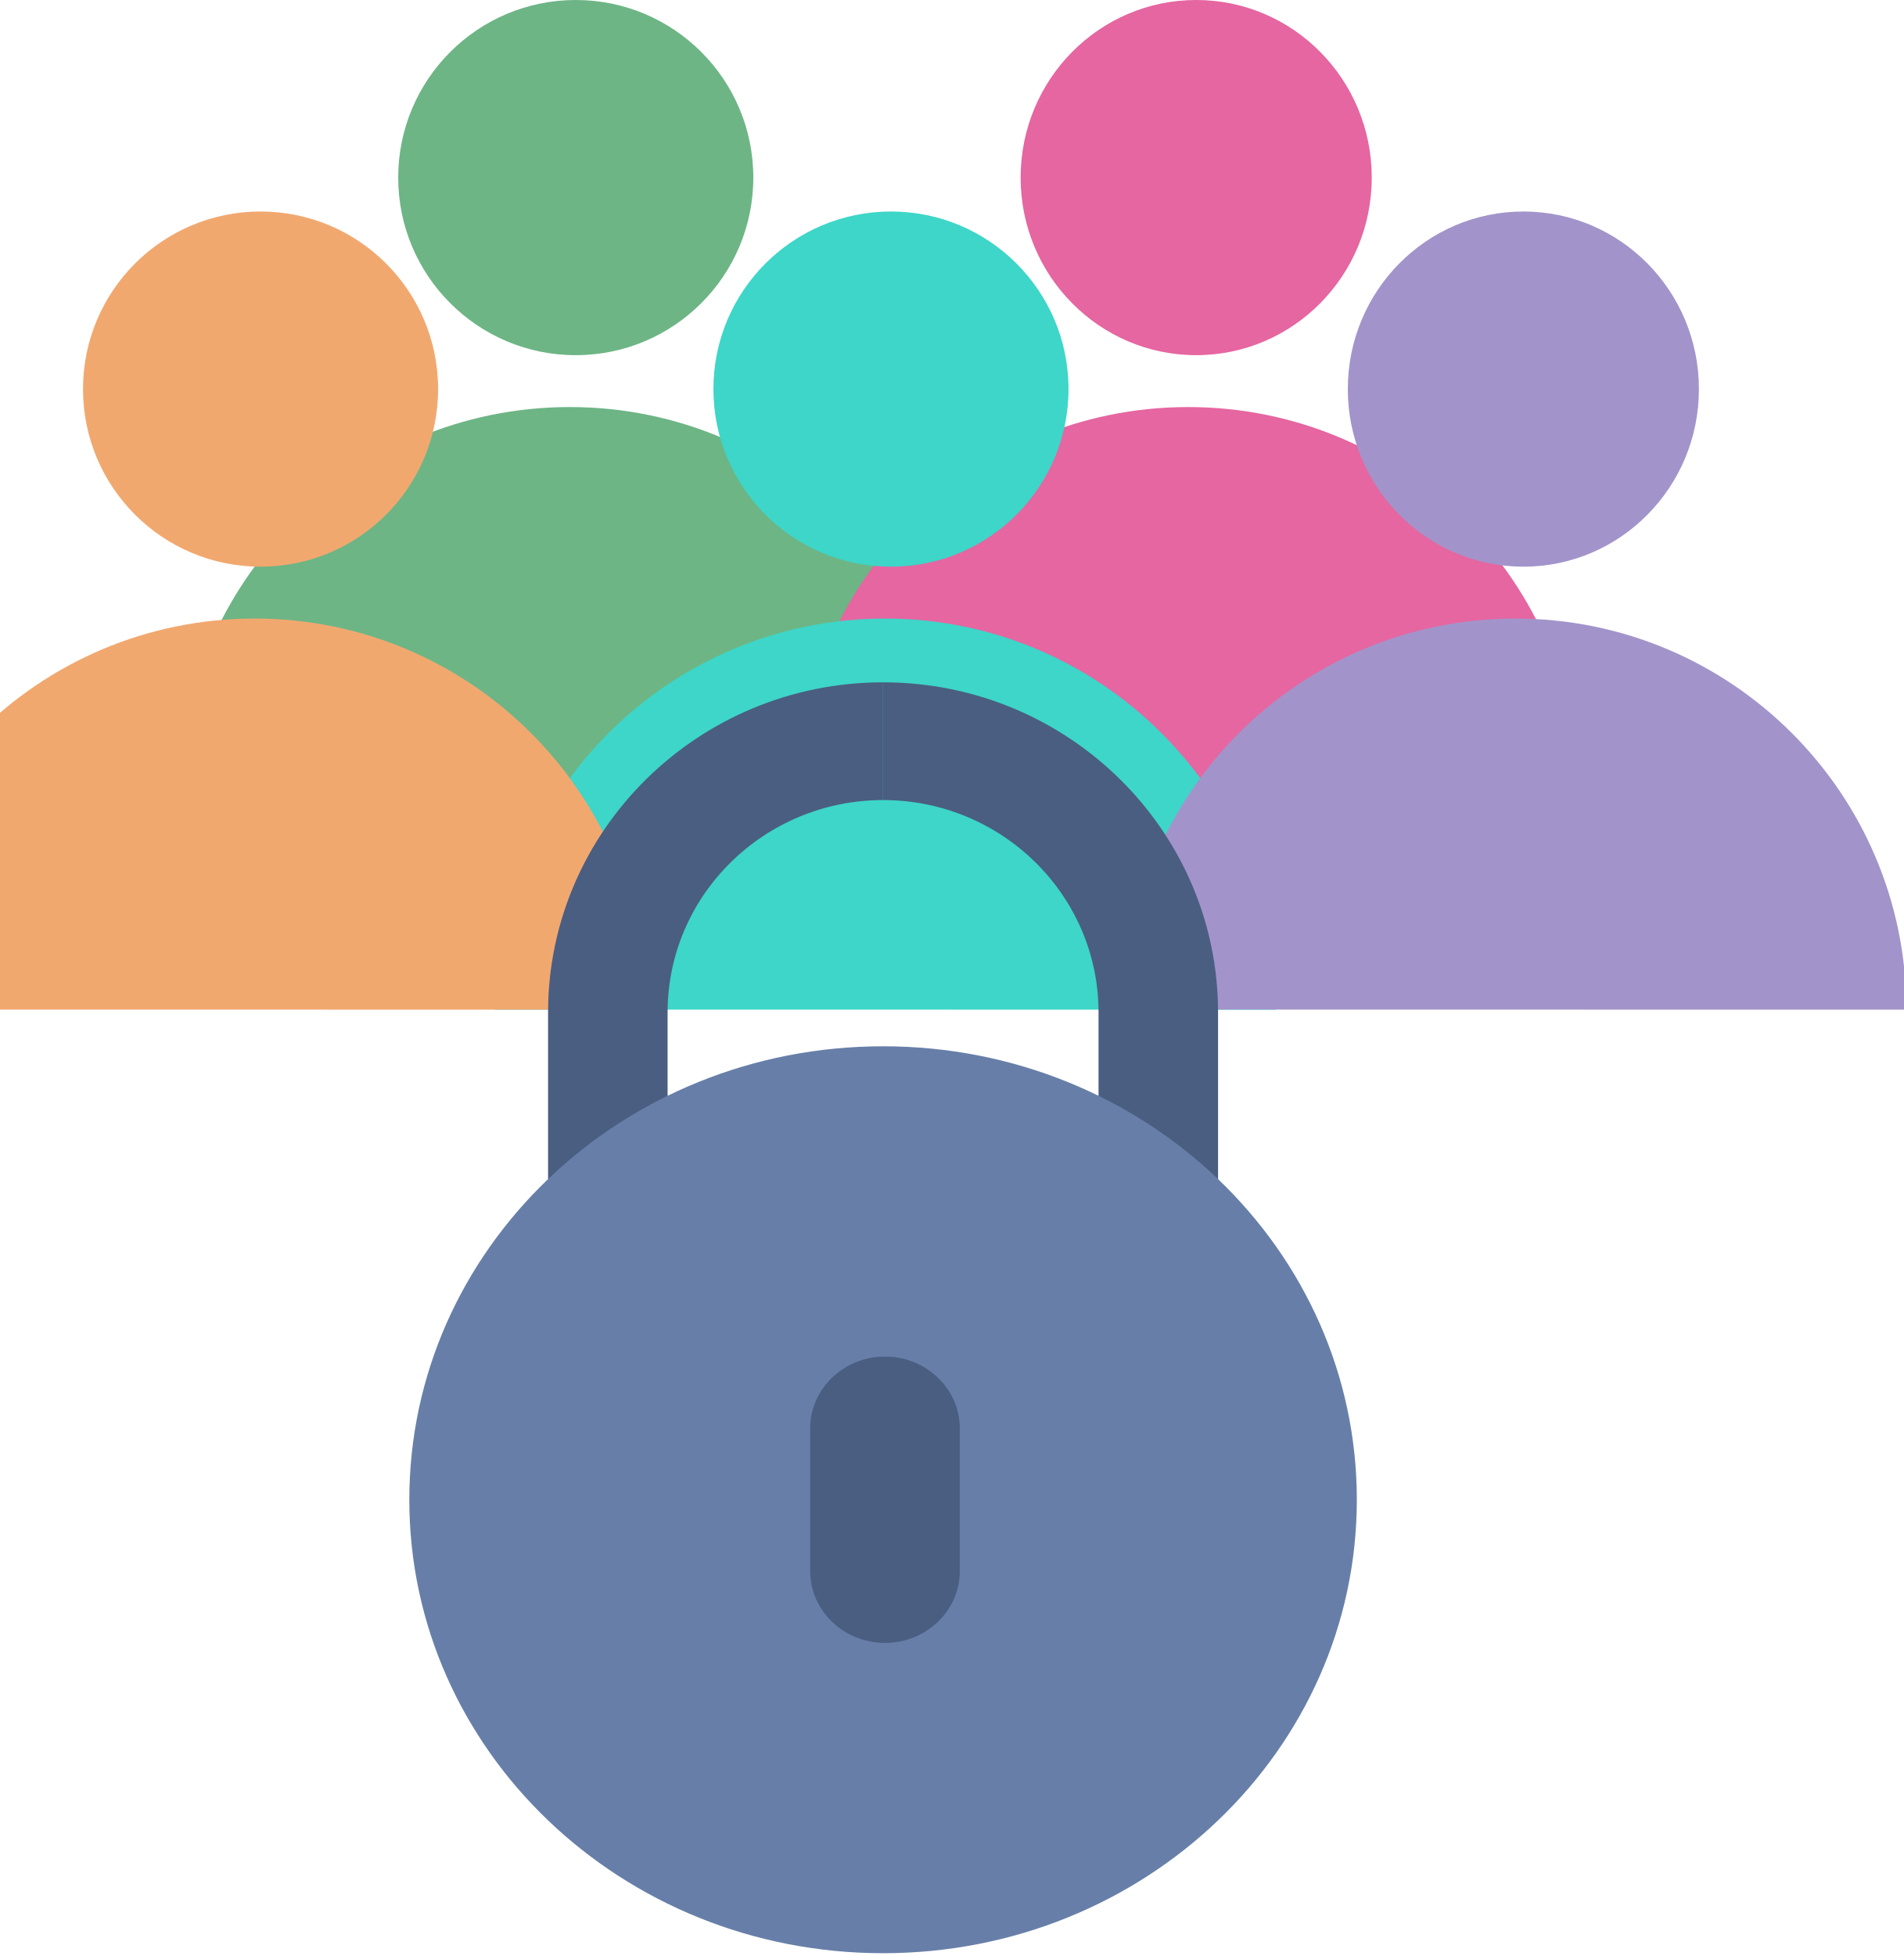
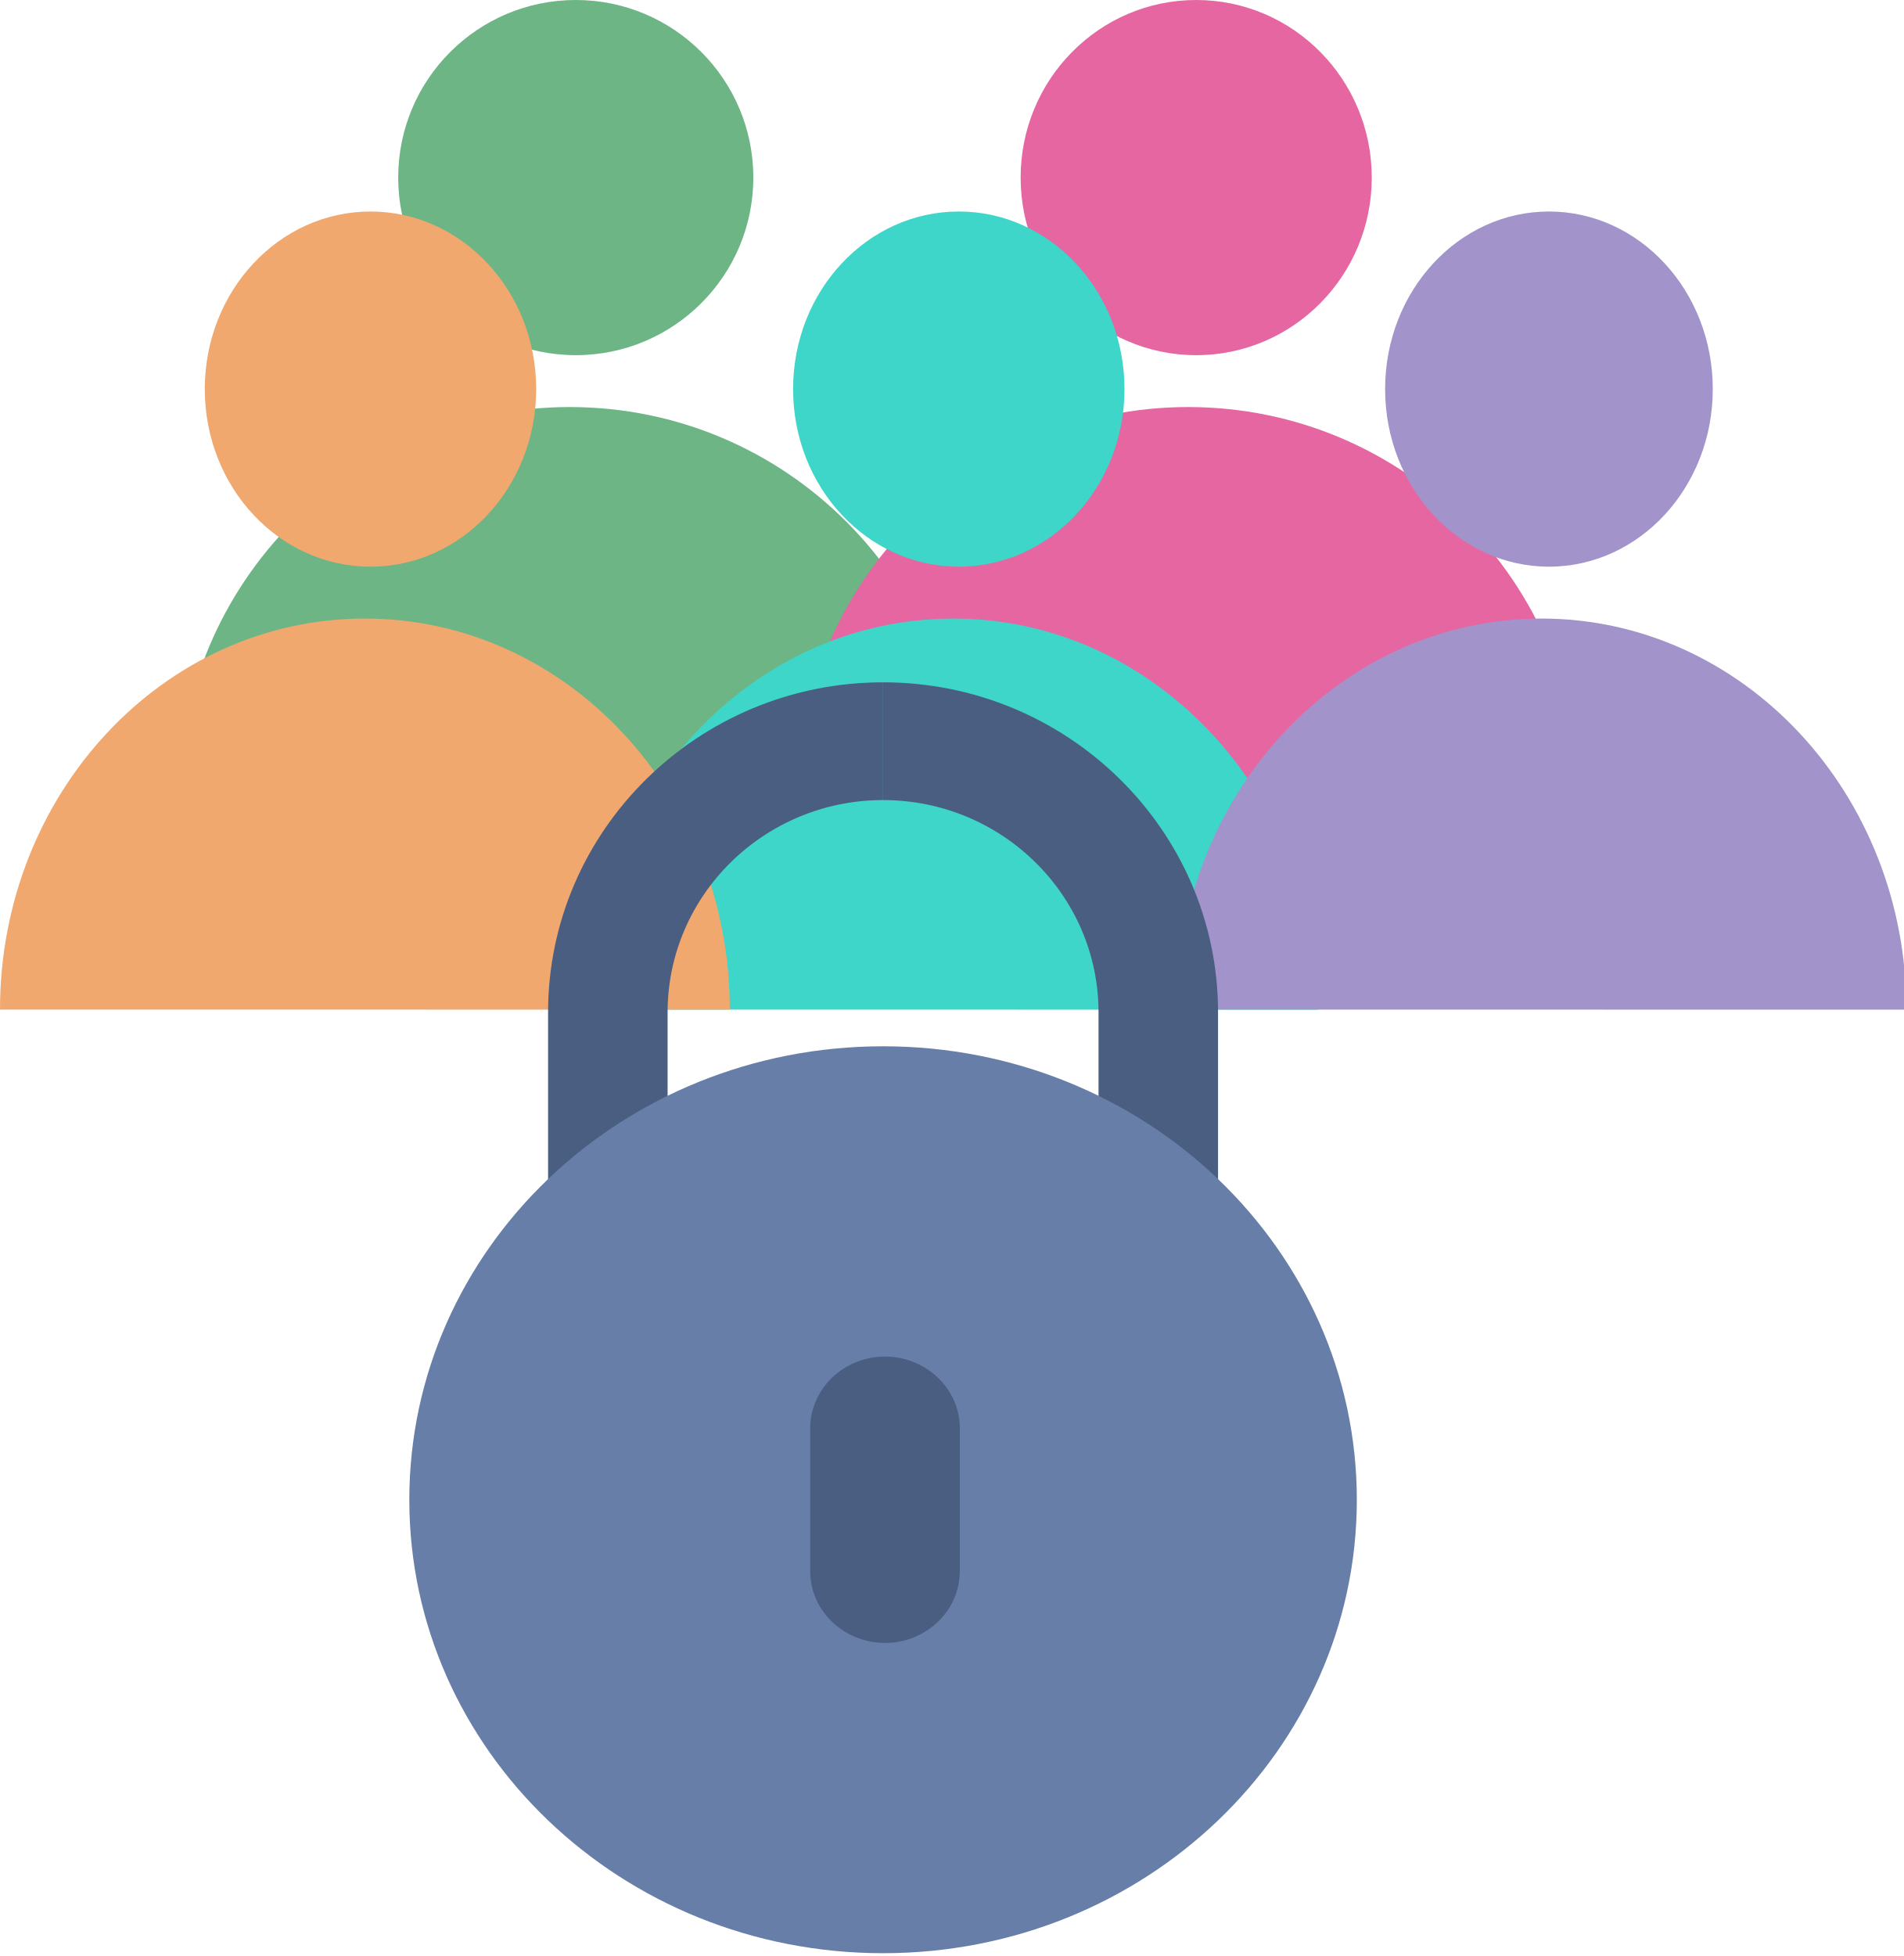
<svg xmlns="http://www.w3.org/2000/svg" width="293" height="301" viewBox="0 0 293 301" fill="none">
  <path d="M27.514 122.819C27.514 89.584 54.459 62.639 87.697 62.639C120.934 62.639 147.879 89.584 147.879 122.822L27.514 122.819Z" fill="#6DB585" />
  <path d="M88.618 54.656C103.711 54.656 115.946 42.42 115.946 27.328C115.946 12.235 103.711 0 88.618 0C73.525 0 61.29 12.235 61.29 27.328C61.29 42.42 73.525 54.656 88.618 54.656Z" fill="#6DB585" />
  <path d="M122.701 122.819C122.701 89.584 149.646 62.639 182.883 62.639C216.121 62.639 243.066 89.584 243.066 122.822L122.701 122.819Z" fill="#E566A1" />
  <path d="M184.112 54.656C199.035 54.656 211.132 42.42 211.132 27.328C211.132 12.235 199.035 0 184.112 0C169.189 0 157.091 12.235 157.091 27.328C157.091 42.42 169.189 54.656 184.112 54.656Z" fill="#E566A1" />
-   <path d="M76.029 155.367C76.029 122.131 102.974 95.186 136.211 95.186C169.449 95.186 196.394 122.131 196.394 155.369L76.029 155.367Z" fill="#3DD6C8" />
-   <path d="M137.132 87.203C152.225 87.203 164.46 74.968 164.46 59.875C164.46 44.783 152.225 32.548 137.132 32.548C122.04 32.548 109.805 44.783 109.805 59.875C109.805 74.968 122.04 87.203 137.132 87.203Z" fill="#3DD6C8" />
-   <path d="M173.058 155.367C173.058 122.131 200.003 95.186 233.24 95.186C266.478 95.186 293.423 122.131 293.423 155.369L173.058 155.367Z" fill="#A294CA" />
-   <path d="M234.469 87.203C249.392 87.203 261.489 74.968 261.489 59.875C261.489 44.783 249.392 32.548 234.469 32.548C219.545 32.548 207.448 44.783 207.448 59.875C207.448 74.968 219.545 87.203 234.469 87.203Z" fill="#A294CA" />
-   <path d="M-21 155.367C-21 122.131 5.945 95.186 39.182 95.186C72.42 95.186 99.365 122.131 99.365 155.369L-21 155.367Z" fill="#F1A86F" />
-   <path d="M40.104 87.203C55.196 87.203 67.431 74.968 67.431 59.875C67.431 44.783 55.196 32.548 40.104 32.548C25.011 32.548 12.776 44.783 12.776 59.875C12.776 74.968 25.011 87.203 40.104 87.203Z" fill="#F1A86F" />
+   <path d="M90.548 155.367C90.548 122.131 115.694 95.186 146.711 95.186C177.729 95.186 202.874 122.131 202.874 155.369L90.548 155.367Z" fill="#3DD6C8" />
+   <path d="M147.571 87.203C161.656 87.203 173.073 74.968 173.073 59.875C173.073 44.783 161.656 32.548 147.571 32.548C133.486 32.548 122.068 44.783 122.068 59.875C122.068 74.968 133.486 87.203 147.571 87.203Z" fill="#3DD6C8" />
+   <path d="M181.097 155.367C181.097 122.131 206.242 95.186 237.26 95.186C268.277 95.186 293.423 122.131 293.423 155.369L181.097 155.367Z" fill="#A294CA" />
+   <path d="M238.406 87.203C252.333 87.203 263.622 74.968 263.622 59.875C263.622 44.783 252.333 32.548 238.406 32.548C224.48 32.548 213.19 44.783 213.19 59.875C213.19 74.968 224.48 87.203 238.406 87.203Z" fill="#A294CA" />
+   <path d="M0 155.367C0 122.131 25.145 95.186 56.163 95.186C87.18 95.186 112.326 122.131 112.326 155.369L0 155.367Z" fill="#F1A86F" />
+   <path d="M57.023 87.203C71.107 87.203 82.525 74.968 82.525 59.875C82.525 44.783 71.107 32.548 57.023 32.548C42.938 32.548 31.52 44.783 31.52 59.875C31.52 74.968 42.938 87.203 57.023 87.203Z" fill="#F1A86F" />
  <path fill-rule="evenodd" clip-rule="evenodd" d="M169.08 155.783V182.247H169.082H187.477V155.783C187.477 127.781 164.347 105 135.917 105V123.12C154.204 123.12 169.08 137.771 169.08 155.783" fill="#4A5E81" />
  <path fill-rule="evenodd" clip-rule="evenodd" d="M102.754 182.247V155.783C102.754 137.772 117.631 123.12 135.917 123.12V105C107.487 105 84.357 127.781 84.357 155.783V182.247H84.358H102.754V182.247Z" fill="#4A5E81" />
  <path d="M135.917 300.57C176.188 300.57 208.835 269.328 208.835 230.789C208.835 192.25 176.188 161.008 135.917 161.008C95.646 161.008 63 192.25 63 230.789C63 269.328 95.646 300.57 135.917 300.57Z" fill="#677FA8" />
  <path d="M136.214 252.825C129.882 252.825 124.701 247.867 124.701 241.807V219.771C124.701 213.711 129.882 208.753 136.214 208.753C142.546 208.753 147.727 213.711 147.727 219.771V241.807C147.727 247.867 142.546 252.825 136.214 252.825Z" fill="#4A5E81" />
</svg>
